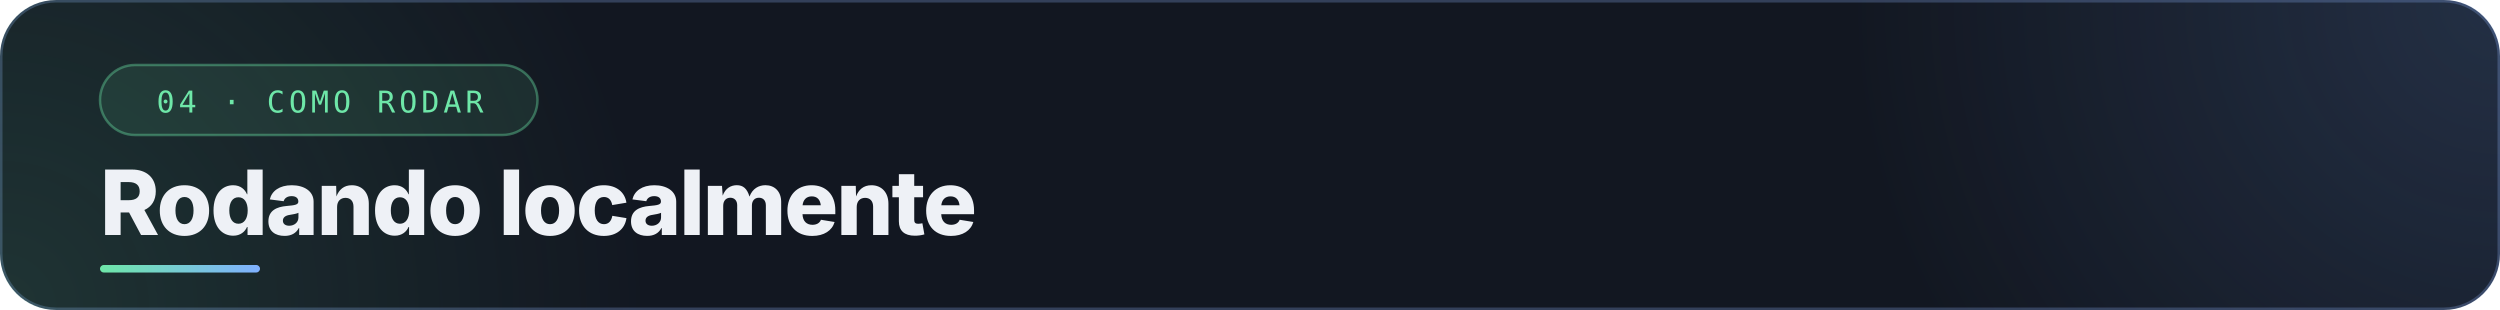
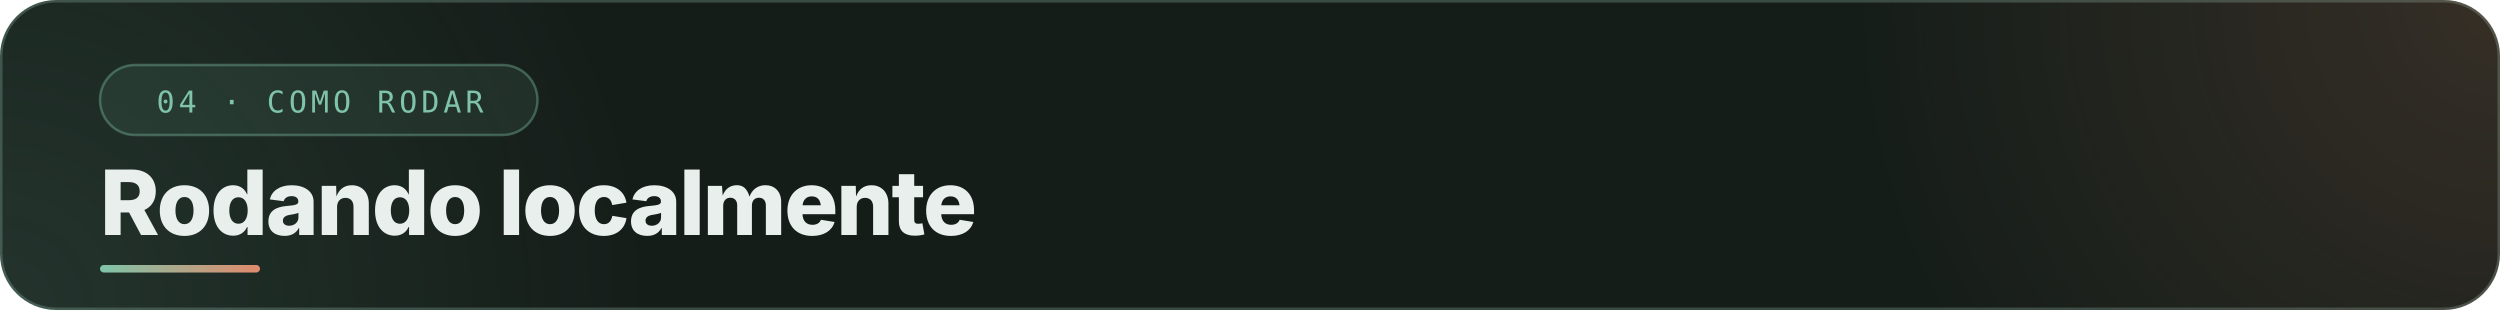
<svg xmlns="http://www.w3.org/2000/svg" width="1000" height="124" viewBox="0 0 1000 124" role="img" aria-label="04 · COMO RODAR: Rodando localmente">
  <defs>
    <linearGradient id="g" x1="0" y1="0" x2="1" y2="0">
-       <stop offset="0" stop-color="#6ee7a8" />
-       <stop offset="1" stop-color="#7fb0ff" />
+       <stop offset="0" stop-color="#7fc4a8" />
+       <stop offset="1" stop-color="#e08a6c" />
    </linearGradient>
    <radialGradient id="h1" gradientUnits="userSpaceOnUse" cx="1000" cy="0" r="260">
-       <stop offset="0" stop-color="#7fb0ff" stop-opacity="0.16" />
-       <stop offset="1" stop-color="#7fb0ff" stop-opacity="0" />
+       <stop offset="0" stop-color="#e08a6c" stop-opacity="0.16" />
+       <stop offset="1" stop-color="#e08a6c" stop-opacity="0" />
    </radialGradient>
    <radialGradient id="h2" gradientUnits="userSpaceOnUse" cx="0" cy="124" r="260">
-       <stop offset="0" stop-color="#6ee7a8" stop-opacity="0.14" />
-       <stop offset="1" stop-color="#6ee7a8" stop-opacity="0" />
+       <stop offset="0" stop-color="#7fc4a8" stop-opacity="0.14" />
+       <stop offset="1" stop-color="#7fc4a8" stop-opacity="0" />
    </radialGradient>
    <clipPath id="k">
      <rect width="1000" height="124" rx="22" />
    </clipPath>
  </defs>
-   <rect x="0.5" y="0.5" width="999" height="123" rx="22" fill="#121721" stroke="#33405a" />
+   <rect x="0.5" y="0.5" width="999" height="123" rx="22" fill="#151d19" stroke="#3a4b44" />
  <g clip-path="url(#k)">
    <rect width="1000" height="124" fill="url(#h1)" />
    <rect width="1000" height="124" fill="url(#h2)" />
  </g>
-   <rect x="40" y="26" width="175" height="28" rx="14" fill="#6ee7a8" fill-opacity="0.10" stroke="#6ee7a8" stroke-opacity="0.38" />
-   <text x="128" y="45" text-anchor="middle" font-family="'JetBrains Mono',Menlo,Consolas,monospace" font-size="12" letter-spacing="1.6" fill="#6ee7a8">04 · COMO RODAR</text>
-   <text x="40" y="94" font-family="Inter,'Segoe UI',-apple-system,Helvetica,Arial,sans-serif" font-size="36" font-weight="800" letter-spacing="-0.8" fill="#eef1f6">Rodando localmente</text>
+   <rect x="40" y="26" width="175" height="28" rx="14" fill="#7fc4a8" fill-opacity="0.10" stroke="#7fc4a8" stroke-opacity="0.38" />
+   <text x="128" y="45" text-anchor="middle" font-family="'JetBrains Mono',Menlo,Consolas,monospace" font-size="12" letter-spacing="1.6" fill="#7fc4a8">04 · COMO RODAR</text>
+   <text x="40" y="94" font-family="Inter,'Segoe UI',-apple-system,Helvetica,Arial,sans-serif" font-size="36" font-weight="800" letter-spacing="-0.8" fill="#e9efec">Rodando localmente</text>
  <rect x="40" y="106" width="64" height="3" rx="1.5" fill="url(#g)" />
</svg>
